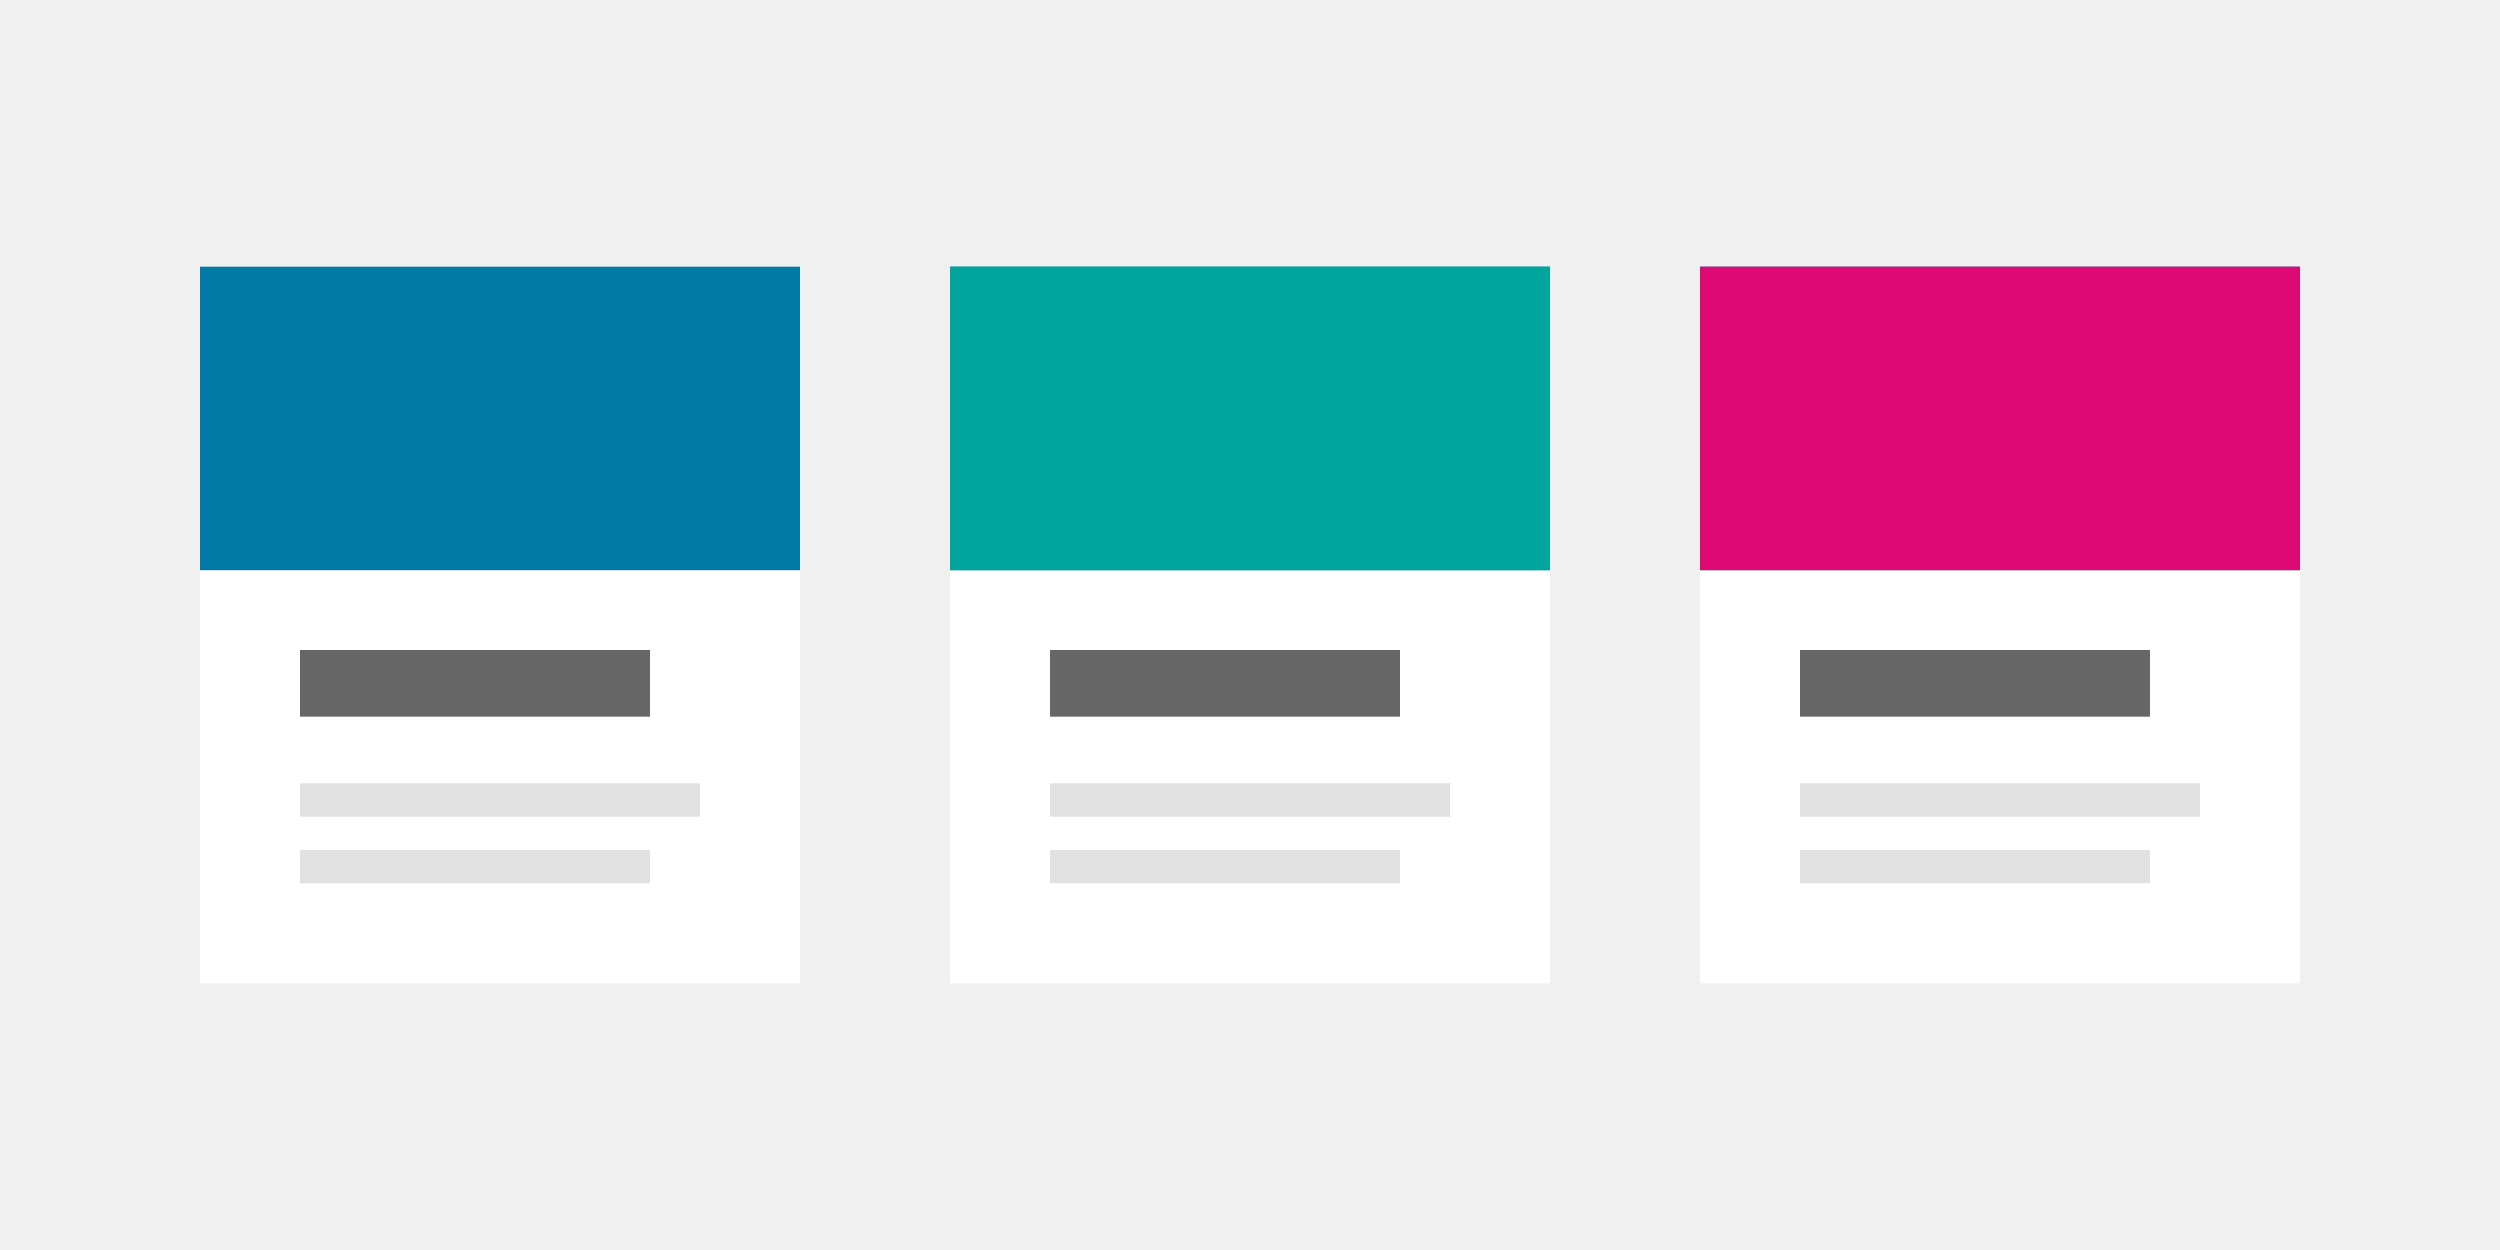
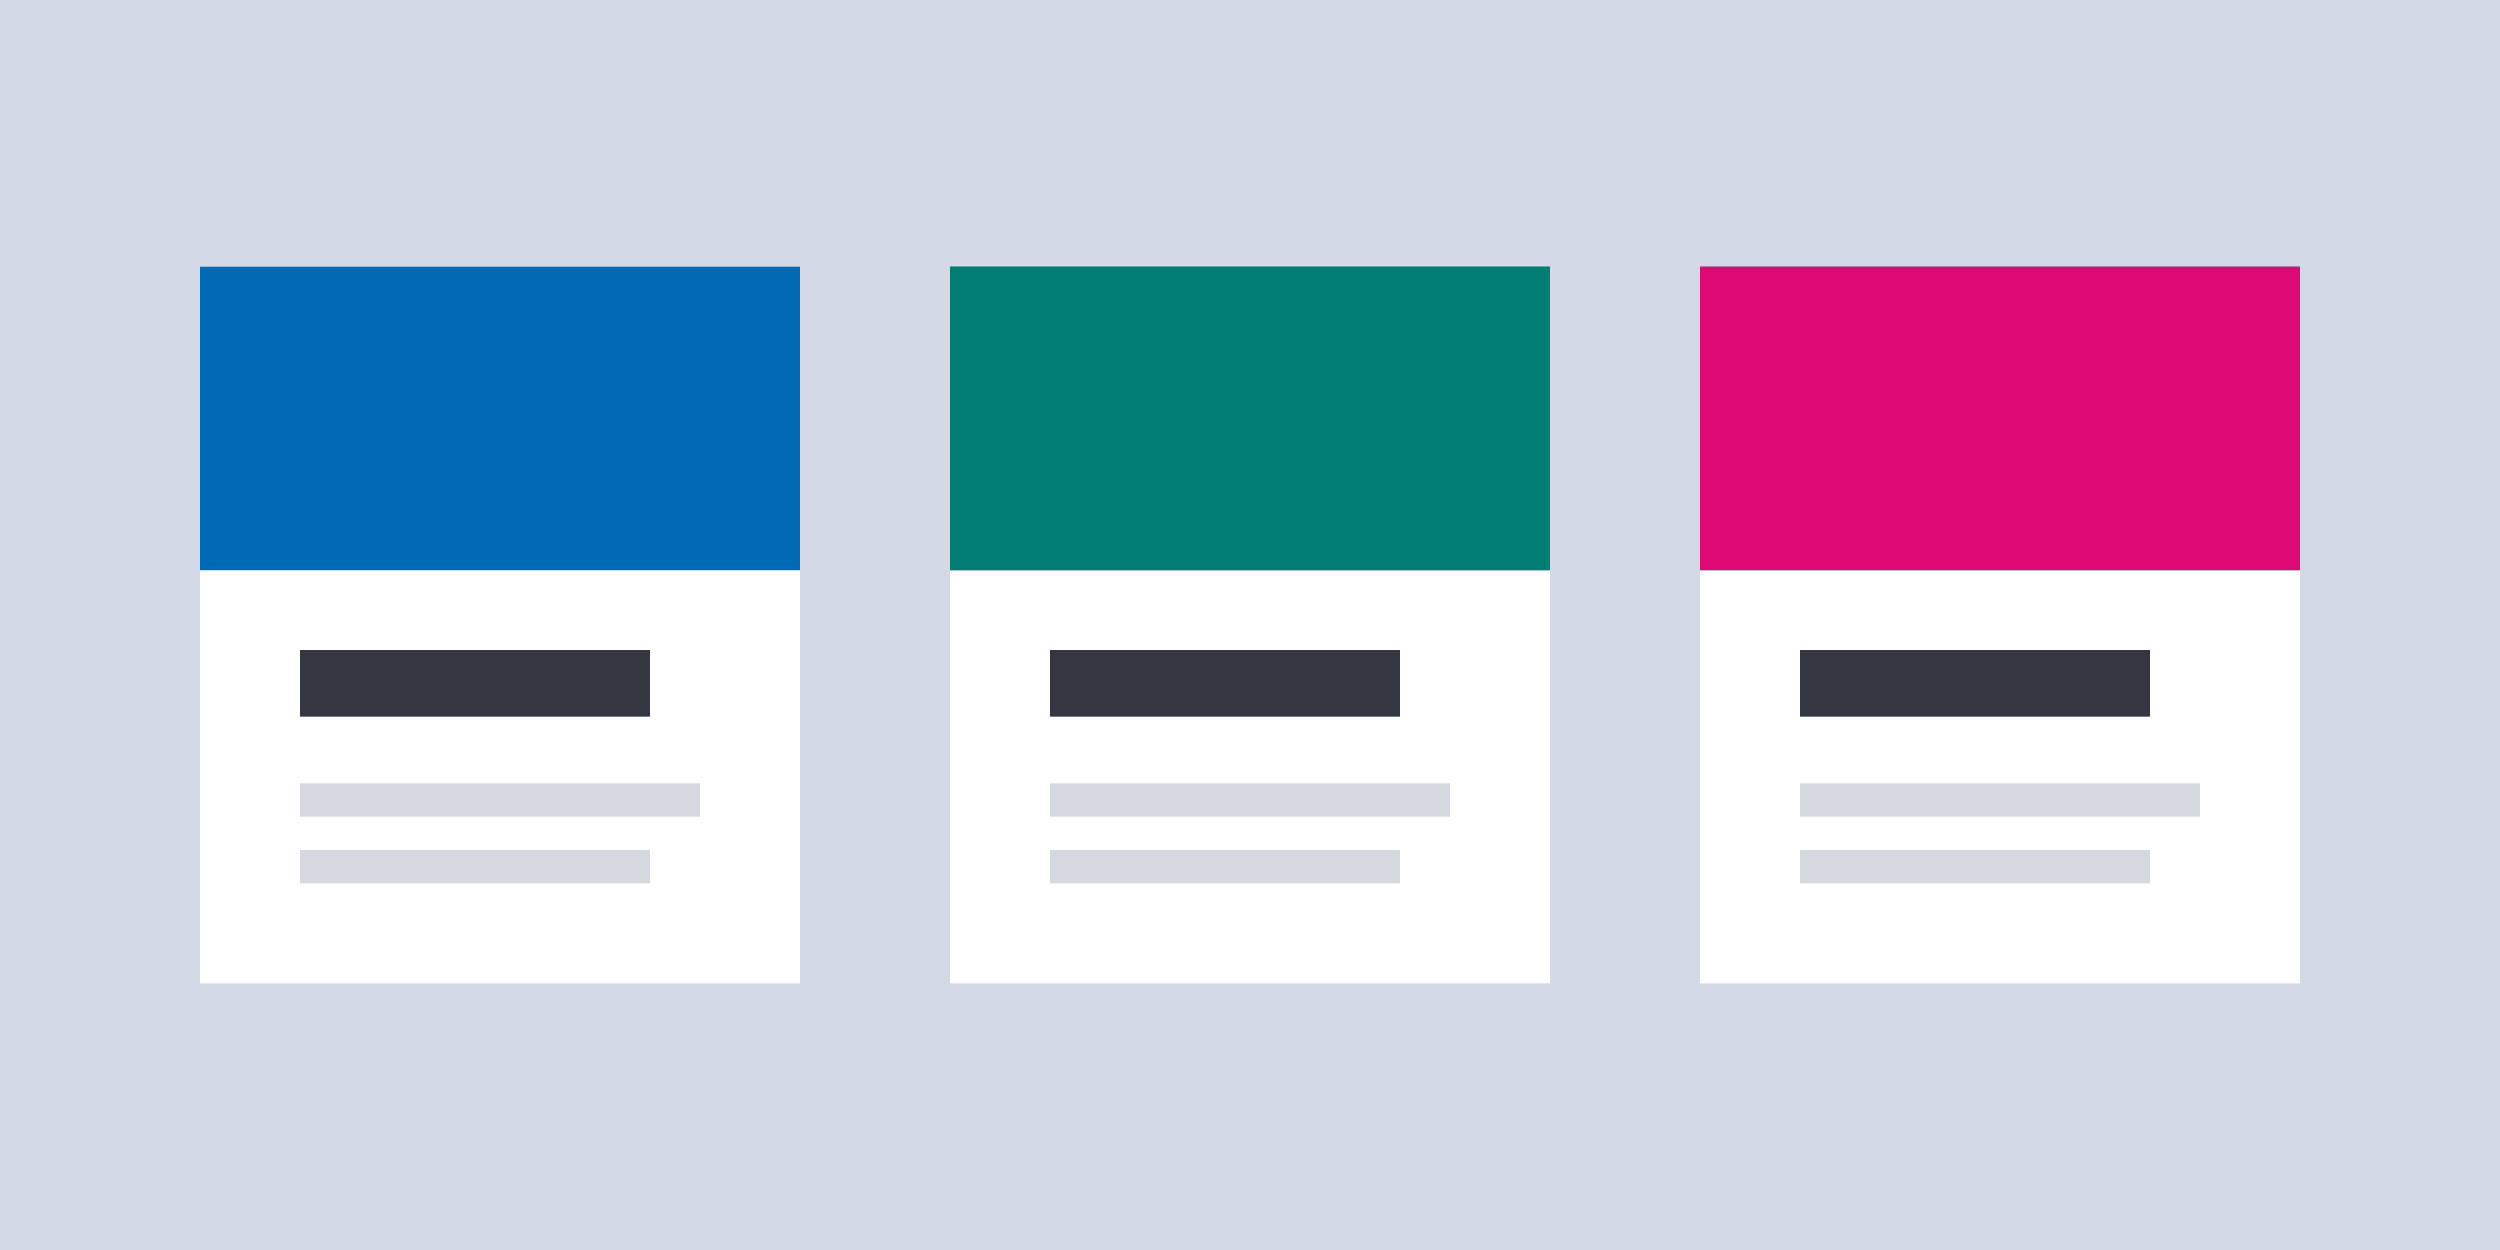
- <svg xmlns="http://www.w3.org/2000/svg" width="300" height="150" style="background:#d9d9d9" viewBox="0 0 300 150">
+ <svg xmlns="http://www.w3.org/2000/svg" width="300" height="150" viewBox="0 0 300 150">
  <g fill="none" fill-rule="evenodd">
+     <rect width="300" height="150" fill="#D3DAE6" />
    <g transform="translate(24 32)">
      <path fill="#FFF" d="M0,0 L72,0 L72,86 L0,86 L0,0 Z" />
-       <polygon fill="#B8B8B8" points="12 62 60 62 60 66 12 66" opacity=".418" />
-       <polygon fill="#B8B8B8" points="12 70 54 70 54 74 12 74" opacity=".418" />
-       <rect width="42" height="8" x="12" y="46" fill="#666" />
-       <rect width="72" height="36.424" fill="#0079A5" />
+       <polygon fill="#98A2B3" points="12 62 60 62 60 66 12 66" opacity=".418" />
+       <polygon fill="#98A2B3" points="12 70 54 70 54 74 12 74" opacity=".418" />
+       <rect width="42" height="8" x="12" y="46" fill="#343741" />
+       <rect width="72" height="36.424" fill="#006BB4" />
    </g>
    <g transform="translate(114 32)">
      <path fill="#FFF" d="M0,0 L72,0 L72,86 L0,86 L0,0 Z" />
-       <polygon fill="#B8B8B8" points="12 62 60 62 60 66 12 66" opacity=".418" />
-       <polygon fill="#B8B8B8" points="12 70 54 70 54 74 12 74" opacity=".418" />
-       <rect width="42" height="8" x="12" y="46" fill="#666" />
-       <rect width="72" height="36.424" fill="#0079A5" />
-       <rect width="72" height="36.424" fill="#00A69B" />
+       <polygon fill="#98A2B3" points="12 62 60 62 60 66 12 66" opacity=".418" />
+       <polygon fill="#98A2B3" points="12 70 54 70 54 74 12 74" opacity=".418" />
+       <rect width="42" height="8" x="12" y="46" fill="#343741" />
+       <rect width="72" height="36.424" fill="#006BB4" />
+       <rect width="72" height="36.424" fill="#017D73" />
    </g>
    <g transform="translate(204 32)">
      <path fill="#FFF" d="M0,0 L72,0 L72,86 L0,86 L0,0 Z" />
-       <polygon fill="#B8B8B8" points="12 62 60 62 60 66 12 66" opacity=".418" />
-       <polygon fill="#B8B8B8" points="12 70 54 70 54 74 12 74" opacity=".418" />
-       <rect width="42" height="8" x="12" y="46" fill="#666" />
-       <rect width="72" height="36.424" fill="#0079A5" />
+       <polygon fill="#98A2B3" points="12 62 60 62 60 66 12 66" opacity=".418" />
+       <polygon fill="#98A2B3" points="12 70 54 70 54 74 12 74" opacity=".418" />
+       <rect width="42" height="8" x="12" y="46" fill="#343741" />
+       <rect width="72" height="36.424" fill="#006BB4" />
      <rect width="72" height="36.424" fill="#DD0A73" />
    </g>
  </g>
</svg>
